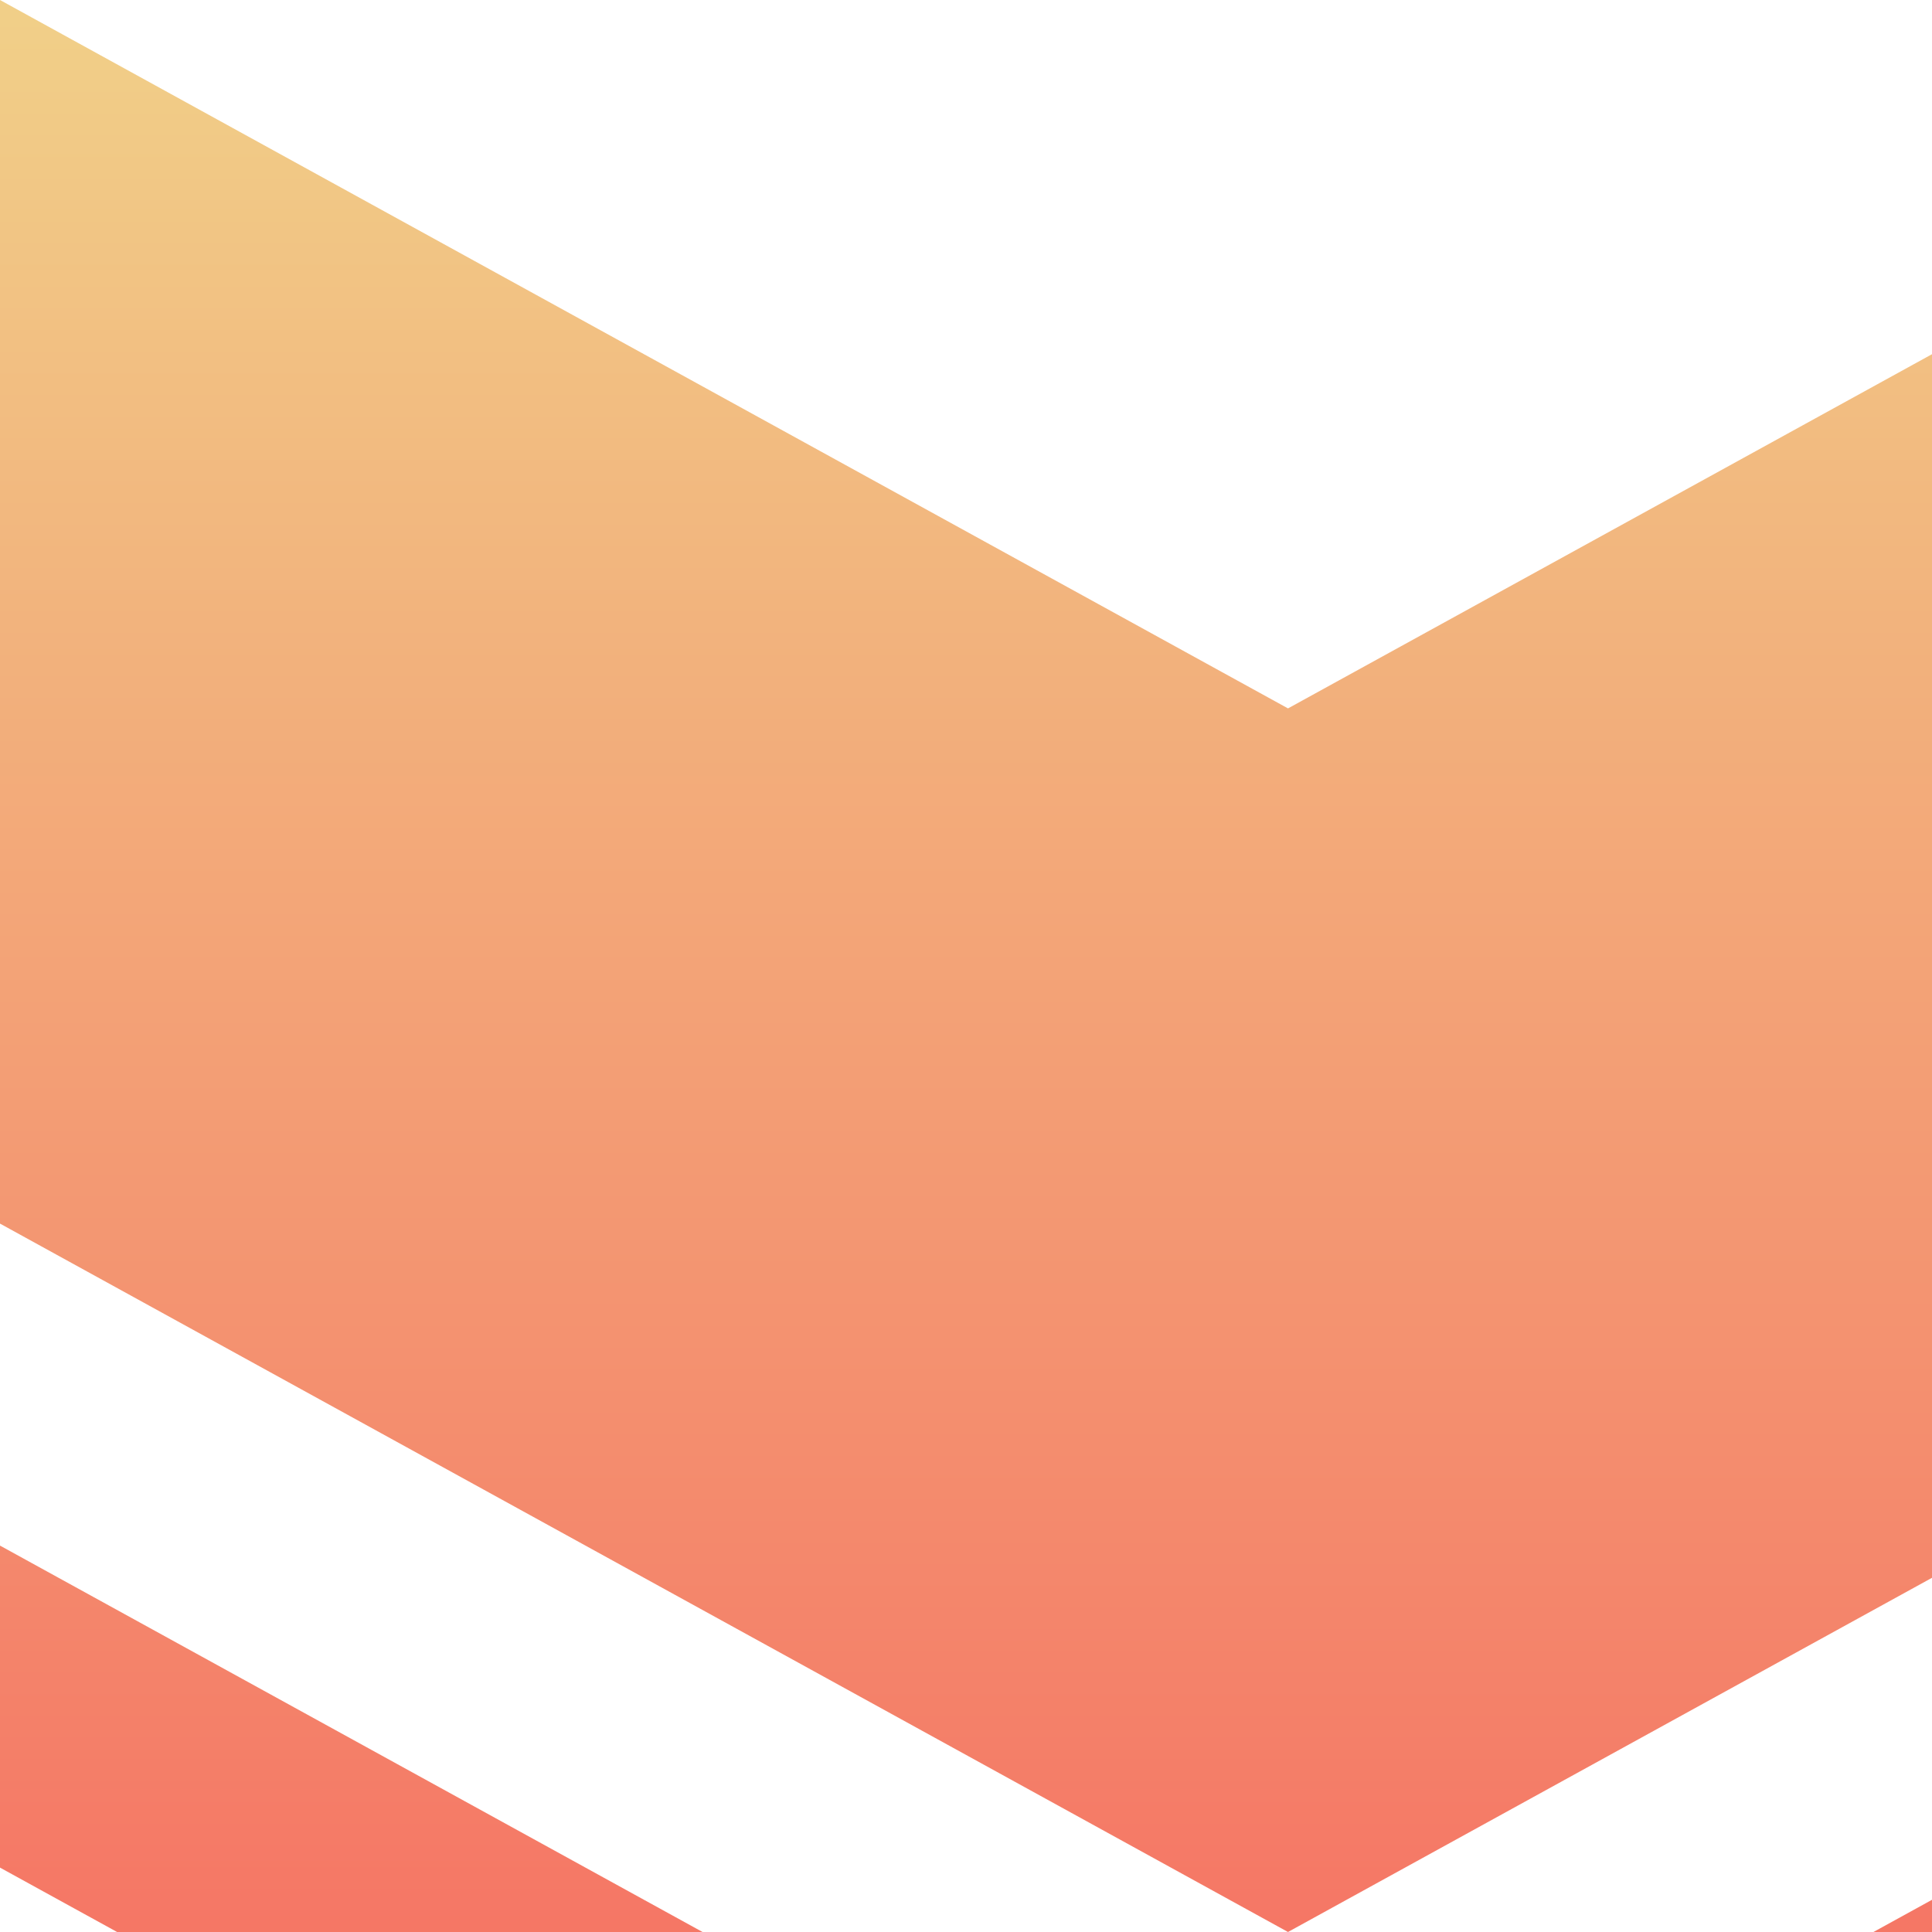
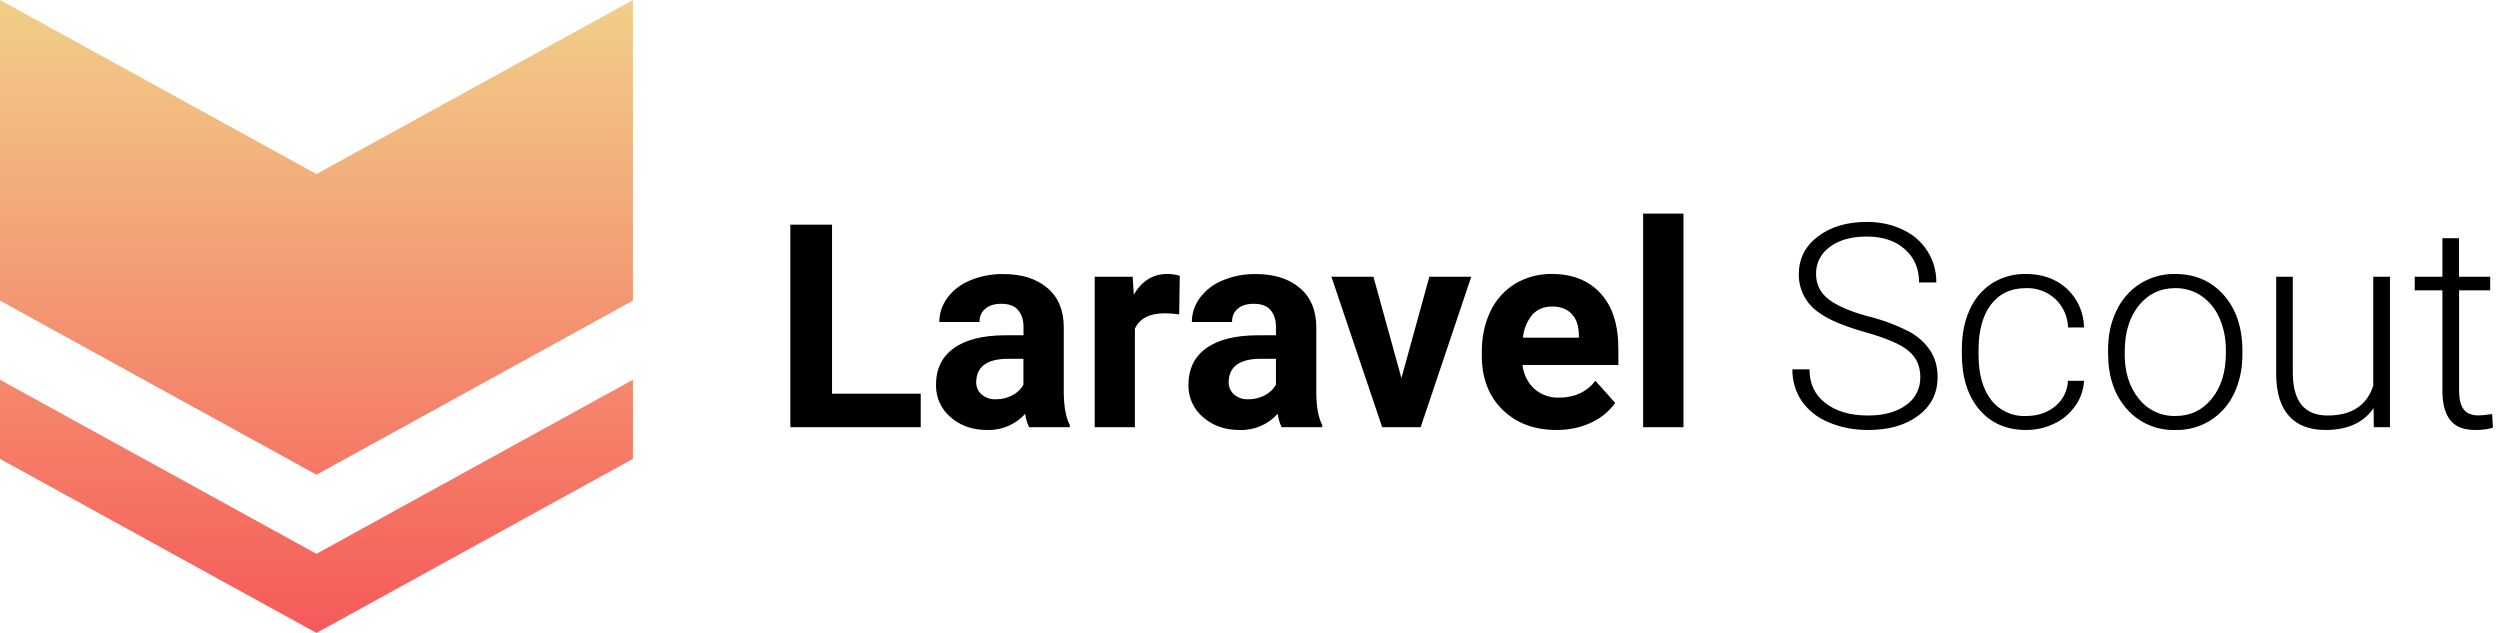
- <svg xmlns="http://www.w3.org/2000/svg" width="60" height="60" viewBox="0 0 60 60">
+ <svg xmlns="http://www.w3.org/2000/svg" width="316" height="80" viewBox="0 0 316 80">
  <defs>
    <linearGradient id="linearGradient-1" x1="50%" x2="50%" y1="0%" y2="100%">
      <stop stop-color="#F1CF88" offset="0%" />
      <stop stop-color="#F65A5A" offset="100%" />
    </linearGradient>
  </defs>
  <g id="Page-1" fill="none" fill-rule="evenodd">
    <g id="Group">
      <path id="Combined-Shape" fill="#000000" d="M105.18 49.76h11.2V54H99.9V28.4h5.27v21.36zm24.9 4.24a5.64 5.64 0 0 1-.5-1.7 6.15 6.15 0 0 1-4.8 2.05c-1.87 0-3.4-.54-4.63-1.62a5.2 5.2 0 0 1-1.84-4.07c0-2.02.75-3.57 2.24-4.64 1.5-1.08 3.65-1.63 6.48-1.64h2.34V41.3c0-.88-.23-1.58-.68-2.1-.45-.54-1.16-.8-2.14-.8-.85 0-1.52.2-2 .62-.5.4-.74.97-.74 1.68h-5.08c0-1.1.34-2.12 1.02-3.06a6.74 6.74 0 0 1 2.88-2.2 10.5 10.5 0 0 1 4.19-.8c2.34 0 4.2.59 5.58 1.77 1.38 1.17 2.06 2.83 2.06 4.96v8.25c.02 1.8.27 3.17.76 4.1V54h-5.13zm-4.2-3.53c.76 0 1.45-.17 2.08-.5.63-.34 1.1-.79 1.4-1.35v-3.27h-1.9c-2.54 0-3.89.88-4.05 2.64l-.02.3c0 .63.22 1.15.67 1.56a2.6 2.6 0 0 0 1.83.62zm23.17-10.73c-.69-.09-1.3-.14-1.82-.14-1.93 0-3.19.65-3.78 1.95V54h-5.08V34.98h4.8l.14 2.27c1.02-1.75 2.43-2.62 4.23-2.62.56 0 1.1.08 1.58.23l-.07 4.88zM162 54a5.64 5.64 0 0 1-.5-1.7 6.15 6.15 0 0 1-4.8 2.05c-1.87 0-3.41-.54-4.64-1.62a5.2 5.2 0 0 1-1.84-4.07c0-2.02.75-3.57 2.24-4.64 1.5-1.08 3.66-1.63 6.48-1.64h2.34V41.3c0-.88-.23-1.58-.68-2.1-.45-.54-1.16-.8-2.13-.8-.86 0-1.53.2-2.01.62-.5.4-.73.97-.73 1.68h-5.08c0-1.1.34-2.12 1.02-3.06a6.74 6.74 0 0 1 2.88-2.2 10.5 10.5 0 0 1 4.18-.8c2.35 0 4.2.59 5.58 1.77 1.38 1.17 2.07 2.83 2.07 4.96v8.25c.01 1.8.26 3.17.75 4.1V54H162zm-4.2-3.53c.75 0 1.44-.17 2.07-.5.64-.34 1.1-.79 1.41-1.35v-3.27h-1.9c-2.54 0-3.9.88-4.06 2.64l-.02.3c0 .63.23 1.15.67 1.56a2.6 2.6 0 0 0 1.83.62zm19.34-2.68l3.53-12.81h5.3L179.57 54h-4.86l-6.42-19.02h5.31l3.54 12.81zm19.6 6.56c-2.8 0-5.06-.85-6.82-2.56-1.75-1.72-2.62-4-2.62-6.84v-.5c0-1.9.37-3.61 1.1-5.12a8.13 8.13 0 0 1 3.14-3.48 8.8 8.8 0 0 1 4.63-1.22c2.6 0 4.65.82 6.15 2.46 1.5 1.64 2.24 3.97 2.24 6.98v2.07h-12.11a4.72 4.72 0 0 0 1.48 3 4.49 4.49 0 0 0 3.14 1.12c1.96 0 3.49-.71 4.59-2.13l2.5 2.8a7.63 7.63 0 0 1-3.1 2.52c-1.3.6-2.74.9-4.32.9zm-.58-15.6c-1.01 0-1.83.33-2.46 1.01a5.27 5.27 0 0 0-1.2 2.92h7.07v-.4c-.03-1.13-.33-2-.92-2.61-.58-.62-1.42-.93-2.5-.93zM212.79 54h-5.1V27h5.1v27zm29.94-6.3c0-1.41-.5-2.53-1.5-3.36-1-.83-2.81-1.61-5.46-2.35-2.65-.75-4.58-1.56-5.8-2.44a5.75 5.75 0 0 1-2.6-4.89c0-1.95.8-3.54 2.41-4.77 1.61-1.22 3.67-1.84 6.18-1.84 1.7 0 3.22.33 4.56.99a7.2 7.2 0 0 1 4.23 6.66h-2.18c0-1.74-.6-3.15-1.8-4.2-1.19-1.07-2.8-1.6-4.8-1.6-1.97 0-3.52.44-4.68 1.31a4.08 4.08 0 0 0-1.74 3.42c0 1.3.52 2.36 1.56 3.18 1.04.82 2.71 1.54 5 2.17a23.5 23.5 0 0 1 5.23 1.95 7.44 7.44 0 0 1 2.67 2.42c.6.94.9 2.04.9 3.32 0 2.02-.8 3.63-2.42 4.85-1.61 1.22-3.73 1.83-6.37 1.83-1.8 0-3.46-.32-4.97-.97a7.59 7.59 0 0 1-3.42-2.7 6.99 6.99 0 0 1-1.17-4h2.16c0 1.81.67 3.24 2.02 4.28s3.14 1.56 5.38 1.56c2 0 3.6-.44 4.8-1.31a4.12 4.12 0 0 0 1.8-3.5zm13.38 4.88c1.46 0 2.69-.42 3.68-1.24a4.36 4.36 0 0 0 1.6-3.21h2.03a5.96 5.96 0 0 1-1.1 3.17 6.83 6.83 0 0 1-2.65 2.24c-1.11.54-2.3.81-3.56.81-2.5 0-4.48-.87-5.94-2.6s-2.19-4.07-2.19-7v-.63c0-1.87.33-3.53.99-4.97a7.59 7.59 0 0 1 2.82-3.34 7.79 7.79 0 0 1 4.3-1.18c2.08 0 3.8.62 5.16 1.86a6.8 6.8 0 0 1 2.17 4.9h-2.02a5.17 5.17 0 0 0-1.61-3.6 5.2 5.2 0 0 0-3.7-1.37c-1.9 0-3.37.69-4.42 2.06-1.05 1.37-1.58 3.3-1.58 5.76v.62c0 2.43.53 4.32 1.58 5.68a5.28 5.28 0 0 0 4.44 2.04zm10.35-8.37c0-1.83.35-3.48 1.06-4.94a8.1 8.1 0 0 1 3-3.42 8.1 8.1 0 0 1 4.41-1.22c2.53 0 4.58.89 6.15 2.66 1.57 1.78 2.36 4.13 2.36 7.06v.44c0 1.84-.35 3.5-1.06 4.96a7.94 7.94 0 0 1-7.41 4.6 7.83 7.83 0 0 1-6.15-2.66c-1.57-1.78-2.36-4.13-2.36-7.06v-.42zm2.1.58c0 2.27.6 4.14 1.78 5.6a5.67 5.67 0 0 0 4.63 2.19c1.9 0 3.43-.73 4.61-2.2 1.18-1.45 1.77-3.38 1.77-5.77v-.4c0-1.45-.27-2.78-.81-4a6.5 6.5 0 0 0-2.27-2.8 5.8 5.8 0 0 0-3.34-.99c-1.87 0-3.4.74-4.59 2.2-1.18 1.48-1.77 3.4-1.77 5.78v.39zm31.46 6.8c-1.27 1.84-3.3 2.76-6.07 2.76-2.03 0-3.57-.59-4.62-1.77-1.06-1.17-1.6-2.92-1.62-5.22V34.98h2.1v12.11c0 3.62 1.46 5.43 4.39 5.43 3.04 0 4.97-1.26 5.78-3.78V34.98h2.11V54h-2.04l-.03-2.4zm10.8-21.48v4.87h3.94v1.72h-3.93v12.68c0 1.05.19 1.84.57 2.35.38.52 1.01.78 1.9.78.36 0 .92-.06 1.71-.18l.09 1.72c-.55.2-1.3.3-2.25.3-1.44 0-2.5-.42-3.15-1.26-.65-.83-.98-2.07-.98-3.7V36.7h-3.5v-1.72h3.5v-4.87h2.1z" />
      <path id="Combined-Shape" fill="url(#linearGradient-1)" fill-rule="nonzero" d="M0 48l40 22 40-22v10L40 80 0 58V48zM0 0l40 22L80 0v38L40 60 0 38V0z" />
    </g>
  </g>
</svg>
